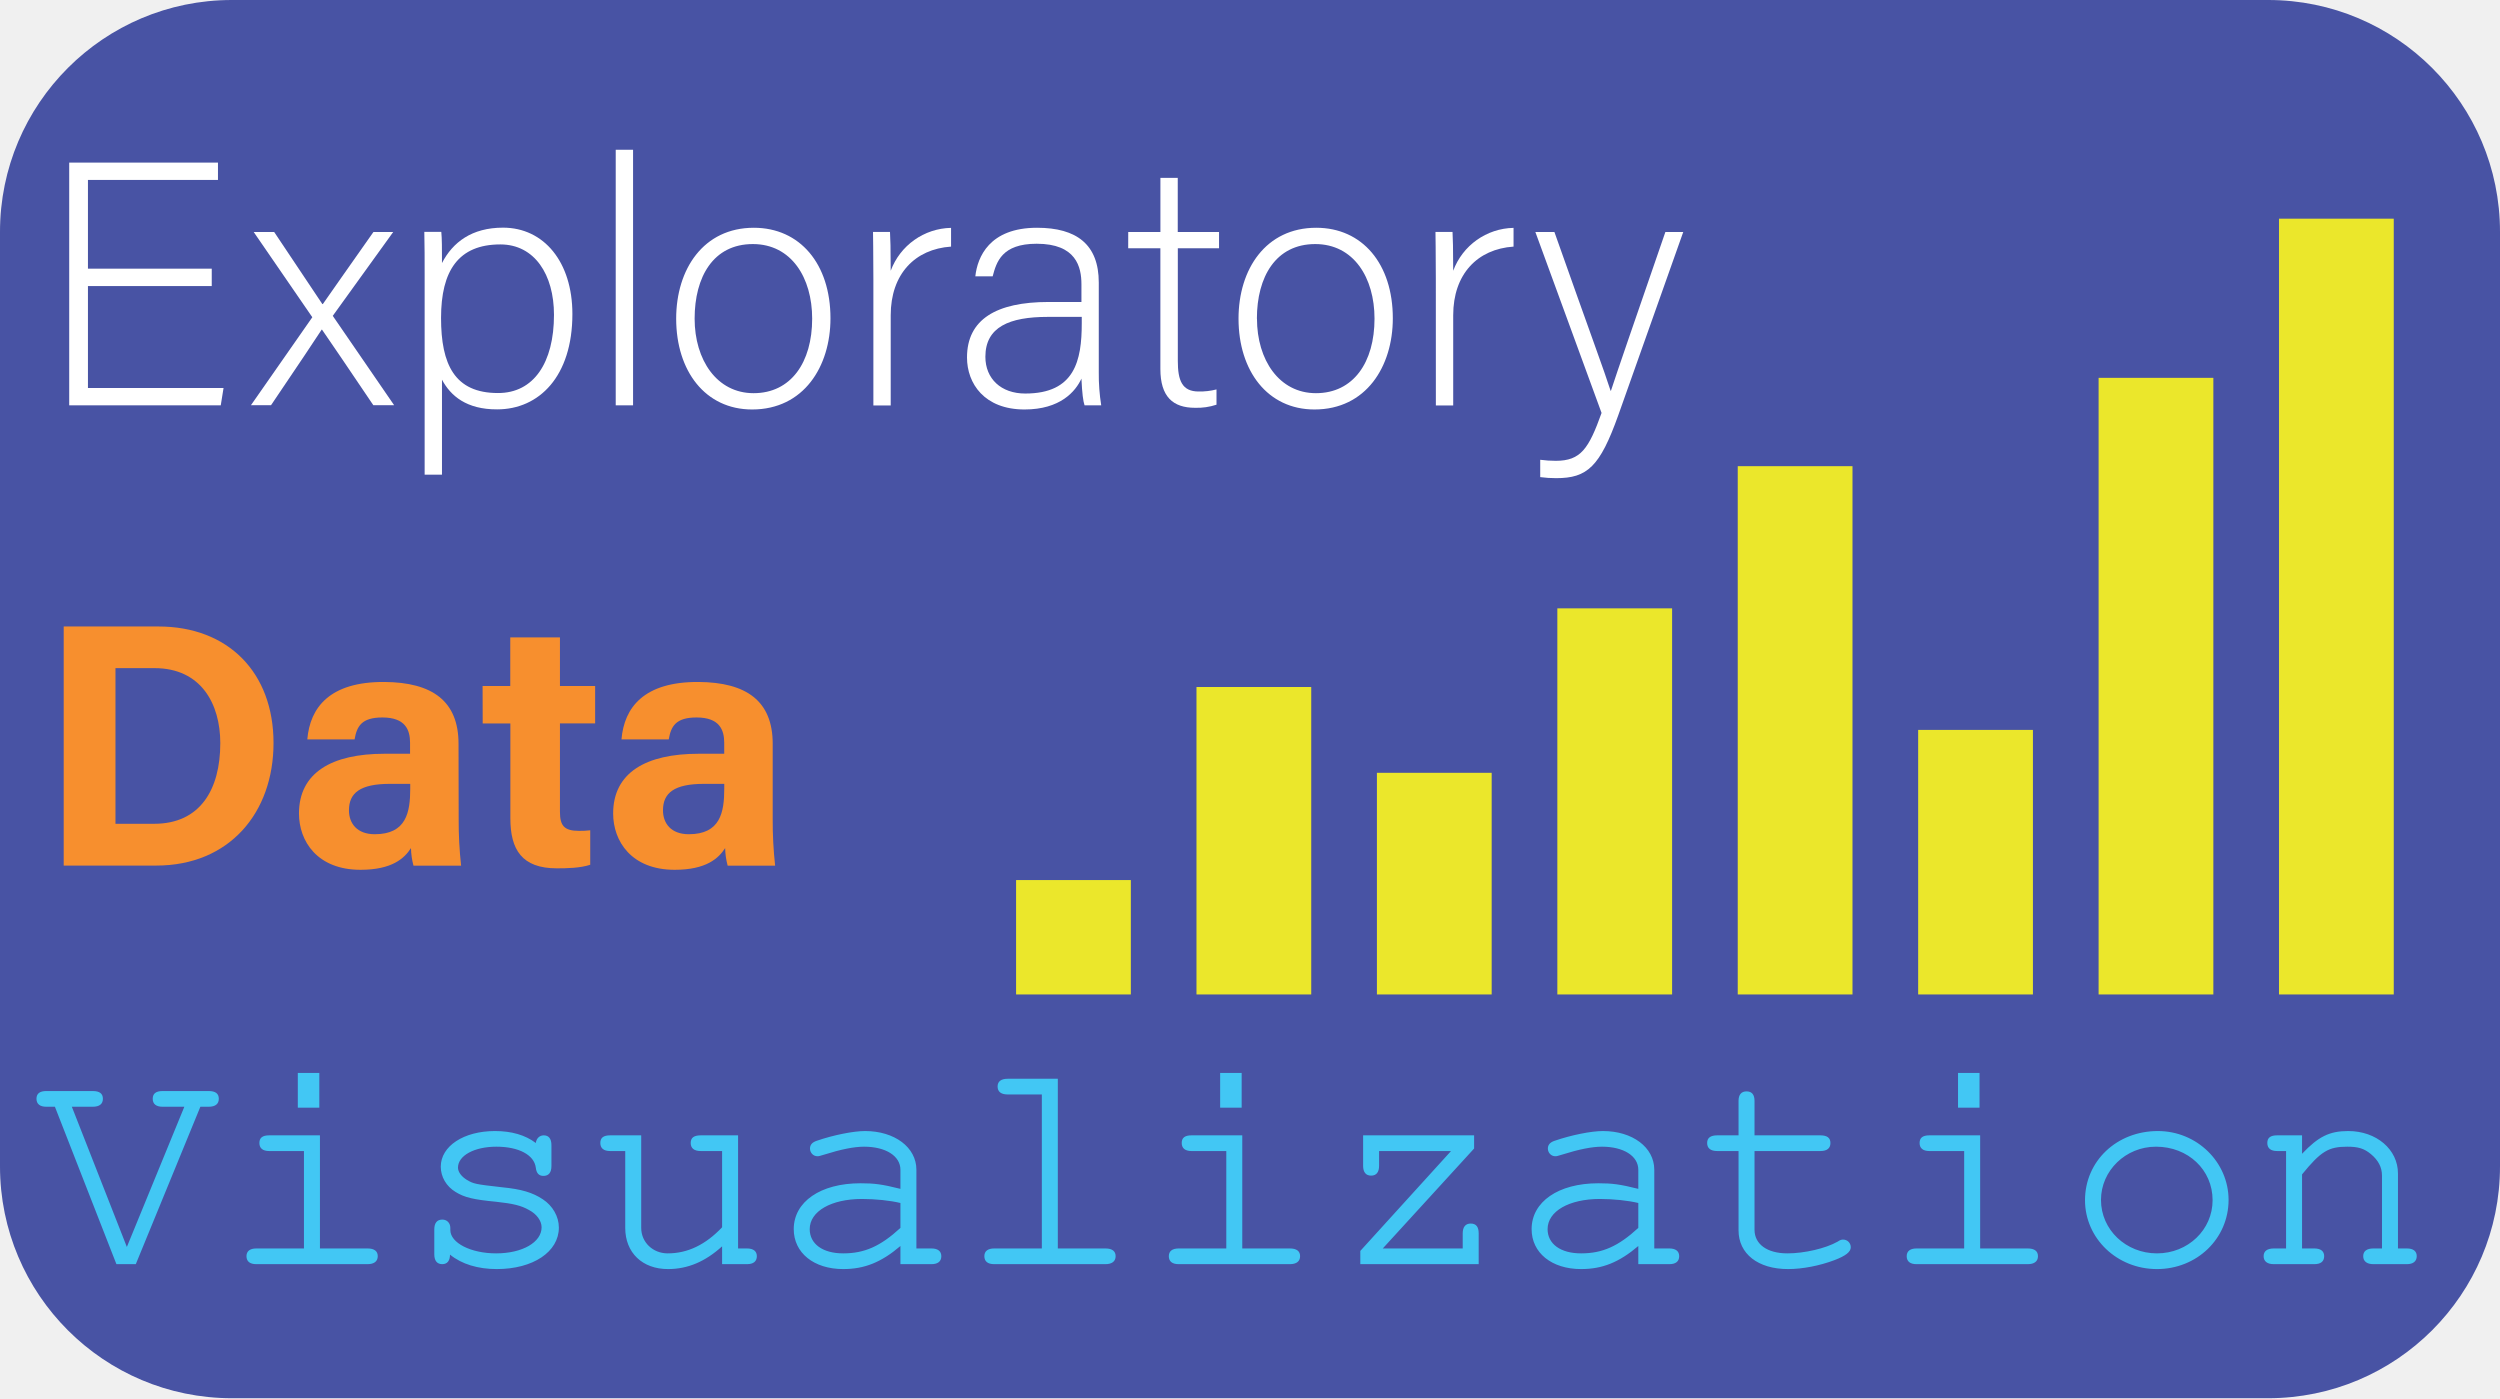
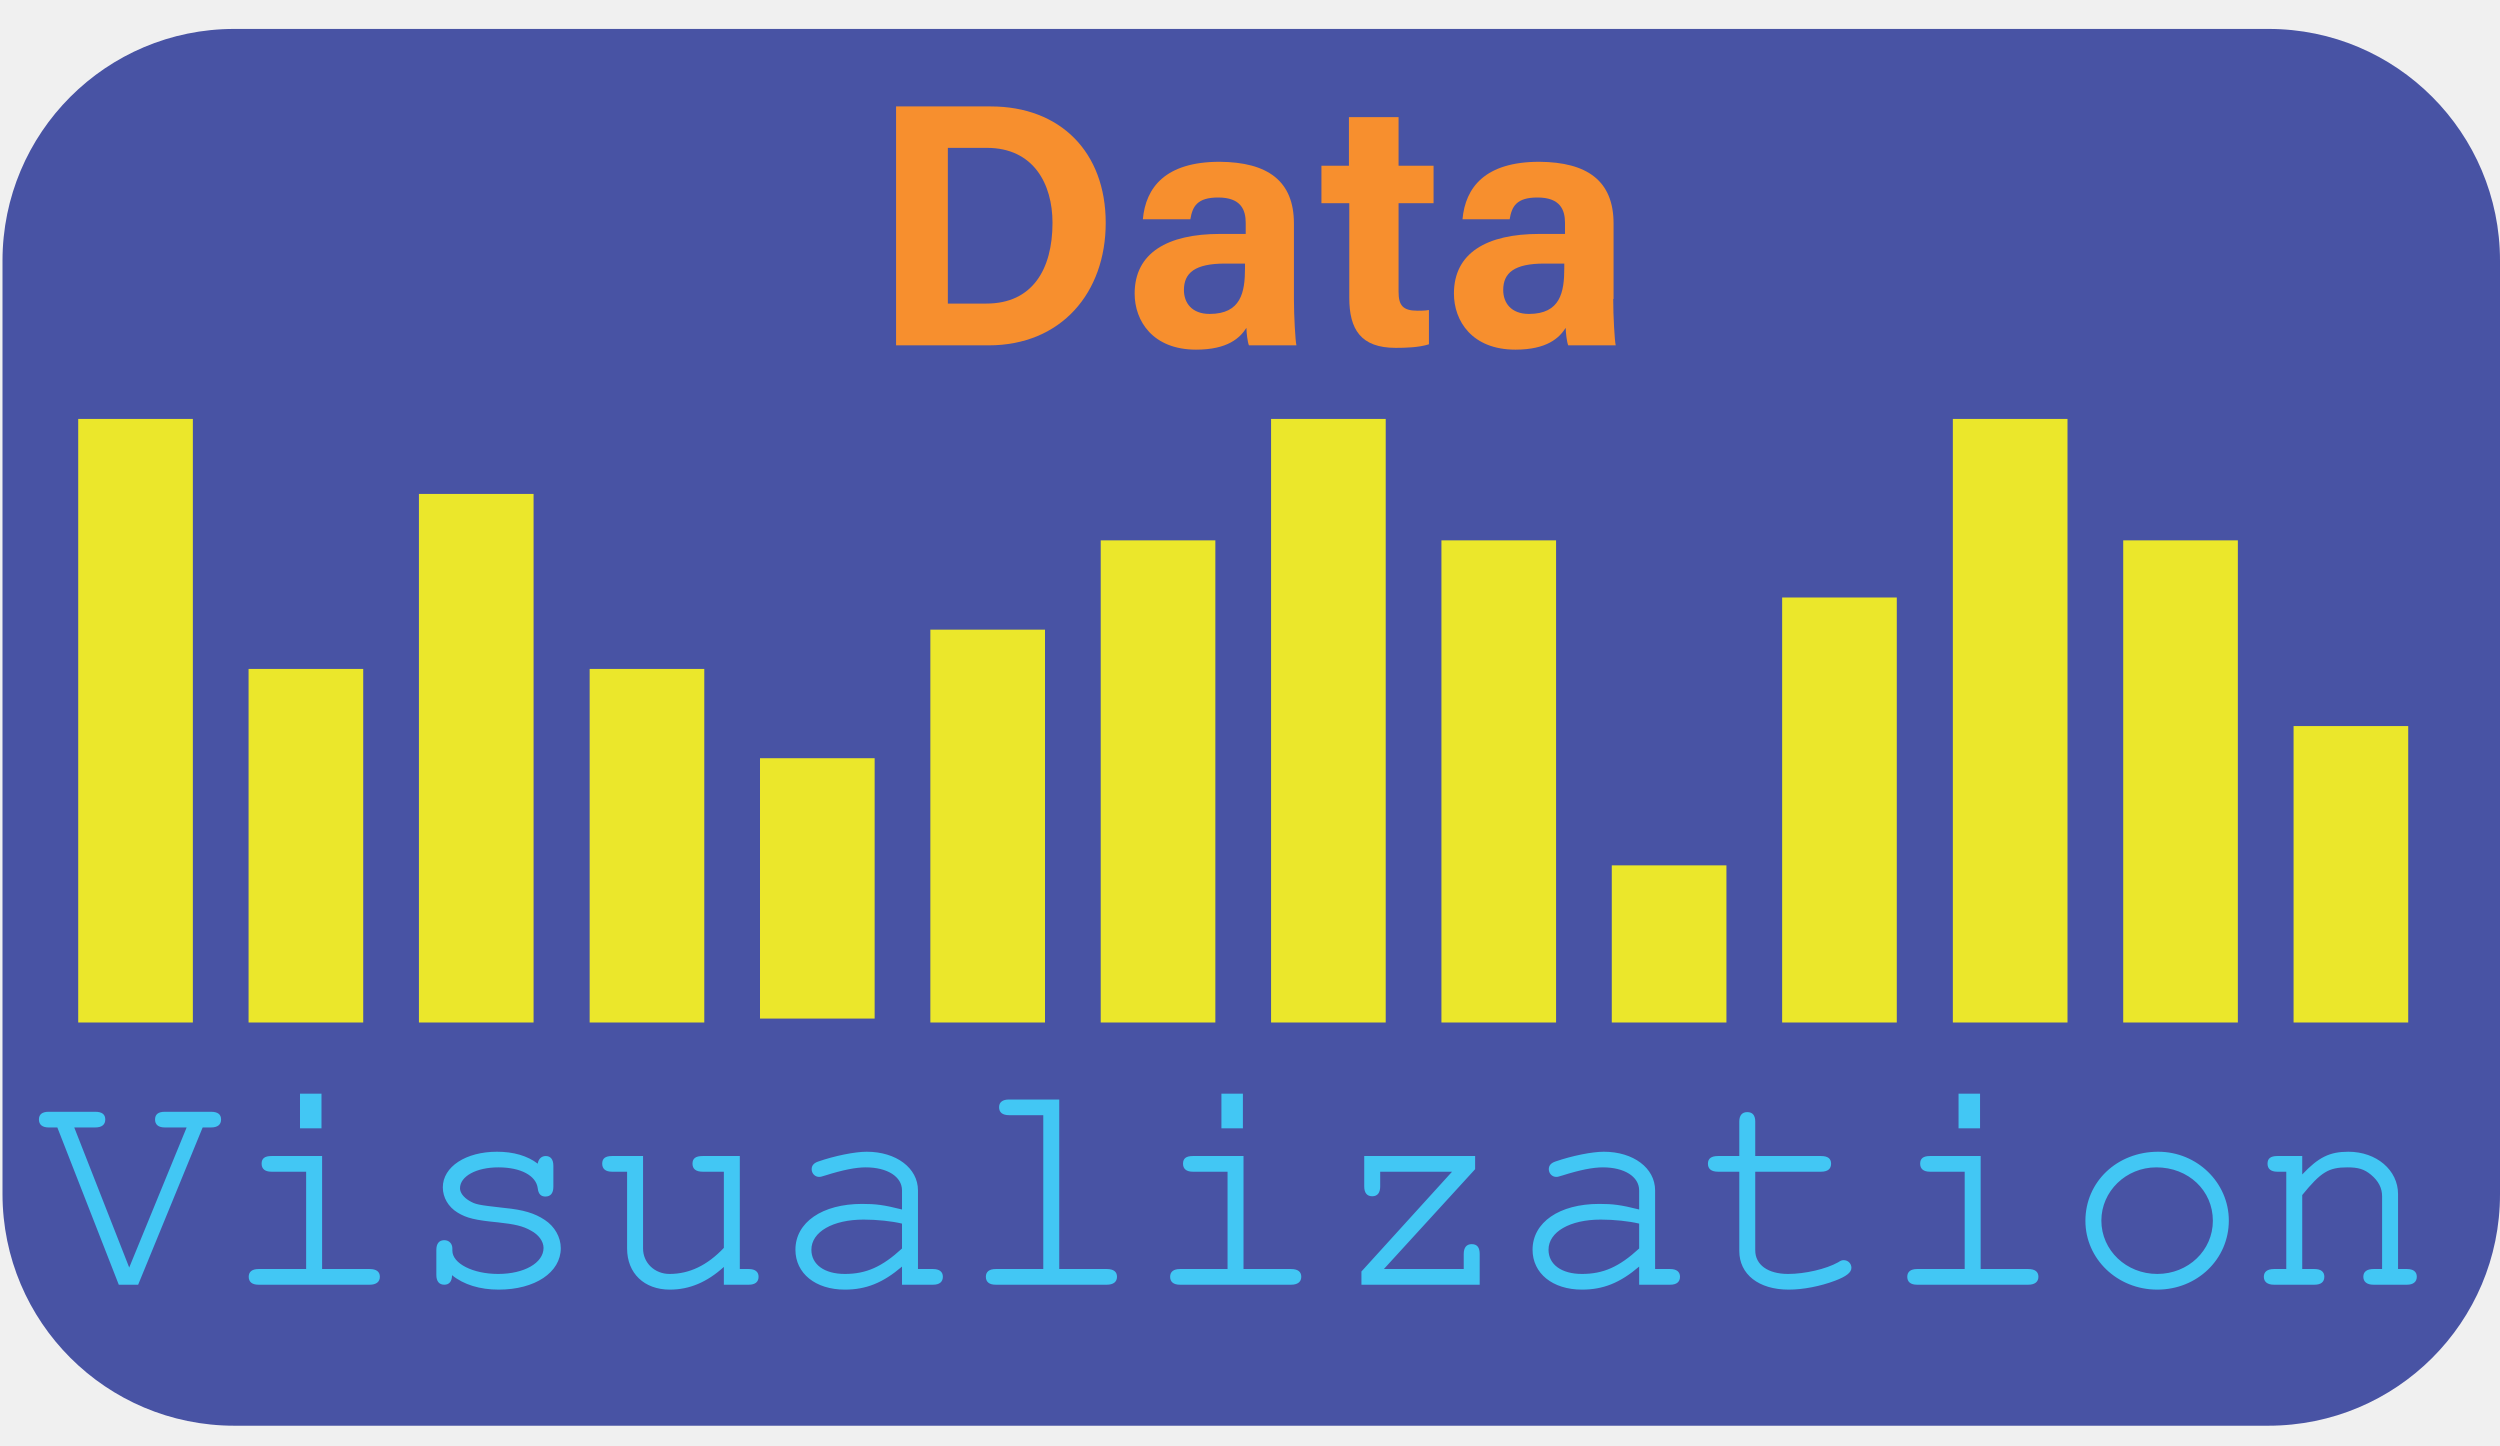
- <svg xmlns="http://www.w3.org/2000/svg" id="Layer_1" data-name="Layer 1" viewBox="0 0 699.3 391.11">
-   <defs>
-     <style>.cls-1{fill:#4853a4;}.cls-2{fill:#fff;}.cls-3{fill:#f78f2e;}.cls-4{font-size:86px;fill:#42c7f4;font-family:Courier;}.cls-5{fill:#ebe72b;}</style>
-   </defs>
-   <rect class="cls-1" width="699.3" height="391.11" rx="64.86" />
-   <path class="cls-2" d="M59.93,88.12H25.3v28.52H63.23l-.78,4.85H20.06V53.59H61.67v4.85H25.3V83.27H59.93Z" transform="translate(-0.7 -8.11)" />
-   <path class="cls-2" d="M77.39,73c8,11.93,11.54,17.27,13.48,20.17H91c2.32-3.29,7.17-10.28,14.16-20.17h5.53L93.78,96.46l17.17,25h-5.82c-7-10.38-12-17.75-14.36-21.15h-.09c-1.85,2.82-6.21,9.41-14.17,21.15H70.89L88.06,96.85,71.66,73Z" transform="translate(-0.7 -8.11)" />
-   <path class="cls-2" d="M124.33,114.31v26.58h-4.85v-56c0-4,0-8.25-.09-11.93h4.75c.19,1.84.19,4.75.19,8.73,3-5.82,8.35-9.9,17.08-9.9,11.44,0,19.4,9.61,19.4,24.16,0,17.46-9.32,26.67-21.05,26.67C131.22,122.65,126.76,118.87,124.33,114.31Zm31.33-18.14c0-11.25-5.43-19.69-15-19.69-11.74,0-16.59,7.37-16.59,20.57,0,13,3.79,21,15.91,21C150,118.09,155.66,109.56,155.66,96.17Z" transform="translate(-0.7 -8.11)" />
-   <path class="cls-2" d="M172.93,121.49V50h4.85v71.49Z" transform="translate(-0.7 -8.11)" />
-   <path class="cls-2" d="M233,97.14c0,13.49-7.47,25.51-21.92,25.51-13.1,0-21.24-10.76-21.24-25.41,0-13.87,7.66-25.42,21.72-25.42C224.44,71.82,233,81.91,233,97.14Zm-38,.1c0,11.54,6.21,20.85,16.49,20.85,10.47,0,16.39-8.63,16.39-20.85,0-11.45-5.82-20.86-16.59-20.86C200.19,76.38,195,85.6,195,97.24Z" transform="translate(-0.7 -8.11)" />
-   <path class="cls-2" d="M245,86.18c0-8.15-.1-11.64-.1-13.19h4.75c.1,1.55.2,4.65.2,10.86a18.38,18.38,0,0,1,16.88-12v5.24c-10.09.68-16.88,7.67-16.88,19.21v25.22H245Z" transform="translate(-0.7 -8.11)" />
-   <path class="cls-2" d="M308.05,112.27a55.55,55.55,0,0,0,.68,9.22h-4.66c-.39-1.17-.68-3.3-.87-7.47-1.65,3.59-5.92,8.63-15.91,8.63-11.25,0-16.1-7.27-16.1-14.55,0-10.67,8.24-15.52,22.79-15.52h9.22V87.64c0-4.85-1.46-11.35-12.52-11.35-9.79,0-11.25,5.14-12.31,9.11h-4.85c.58-5.33,3.88-13.58,17.26-13.58,11.06,0,17.27,4.66,17.27,15.33Zm-4.76-15.52h-9.5c-10.77,0-17.46,2.82-17.46,11.16,0,6.11,4.36,10.28,11.15,10.28,13.87,0,15.81-9.21,15.81-19.69Z" transform="translate(-0.7 -8.11)" />
-   <path class="cls-2" d="M316.29,73h9V57.86h4.85V73h11.55v4.56H330.16v31.52c0,5.44,1.17,8.54,5.82,8.54a18.54,18.54,0,0,0,5-.58v4.27a17.27,17.27,0,0,1-6,.87c-6.2,0-9.7-3.11-9.7-10.87V77.55h-9Z" transform="translate(-0.7 -8.11)" />
-   <path class="cls-2" d="M390.3,97.14c0,13.49-7.47,25.51-21.92,25.51-13.09,0-21.24-10.76-21.24-25.41,0-13.87,7.66-25.42,21.73-25.42C381.77,71.82,390.3,81.91,390.3,97.14Zm-38,.1c0,11.54,6.21,20.85,16.49,20.85,10.48,0,16.39-8.63,16.39-20.85,0-11.45-5.82-20.86-16.58-20.86C357.52,76.38,352.28,85.6,352.28,97.24Z" transform="translate(-0.7 -8.11)" />
-   <path class="cls-2" d="M402.33,86.18c0-8.15-.1-11.64-.1-13.19H407c.09,1.55.19,4.65.19,10.86a18.38,18.38,0,0,1,16.88-12v5.24c-10.09.68-16.88,7.67-16.88,19.21v25.22h-4.85Z" transform="translate(-0.7 -8.11)" />
-   <path class="cls-2" d="M435.5,73c9.8,27.74,14.07,39.19,15.72,44.42h.09c1.94-5.91,5.82-17.16,15.23-44.42h5L453.35,124.3c-5.14,14.36-8.63,17.56-17.36,17.56a32.87,32.87,0,0,1-4.46-.29v-4.85a32.47,32.47,0,0,0,4.36.29c7,0,9.22-3.4,12.8-13.39L430.17,73Z" transform="translate(-0.7 -8.11)" />
-   <path class="cls-3" d="M18.52,183.35H45c19.48,0,32.21,12.83,32.21,32.6,0,19.5-12.35,34.28-32.82,34.28H18.52ZM33,238.54H43.83c12.82,0,18.49-9.53,18.49-22.56C62.32,205.06,57,195,43.91,195H33Z" transform="translate(-0.7 -8.11)" />
-   <path class="cls-3" d="M129,237.25a113.5,113.5,0,0,0,.68,13H116.36a20.33,20.33,0,0,1-.7-4.91c-1.82,2.82-5.24,6.07-14.12,6.07-12.1,0-17.21-8-17.21-15.75,0-11.43,9.18-16.71,23.9-16.71h7.17v-3.07c0-3.57-1.28-7.08-7.73-7.08-5.87,0-7.15,2.49-7.79,6.13H86.66c.75-8.92,6.27-16.14,21.53-16.06,13.45.09,20.77,5.34,20.77,17.29Zm-13.55-9.88h-5.66c-8.38,0-11.48,2.56-11.48,7.4,0,3.63,2.23,6.69,7.22,6.69,8.84,0,9.92-6.14,9.92-12.77Z" transform="translate(-0.7 -8.11)" />
-   <path class="cls-3" d="M135.69,200h7.74v-13.6h13.9V200h9.84v10.45h-9.84v24.78c0,3.81,1.17,5.29,5.31,5.29a24.43,24.43,0,0,0,3.16-.16V250c-2.76.93-6.53,1-9.34,1-9.79,0-13-5.23-13-14V210.47h-7.74Z" transform="translate(-0.7 -8.11)" />
-   <path class="cls-3" d="M216.84,237.25a113.5,113.5,0,0,0,.68,13H204.24a20.33,20.33,0,0,1-.7-4.91c-1.82,2.82-5.24,6.07-14.12,6.07-12.1,0-17.21-8-17.21-15.75,0-11.43,9.18-16.71,23.91-16.71h7.16v-3.07c0-3.57-1.28-7.08-7.73-7.08-5.87,0-7.15,2.49-7.79,6.13H174.54c.75-8.92,6.27-16.14,21.53-16.06,13.45.09,20.77,5.34,20.77,17.29Zm-13.55-9.88h-5.66c-8.38,0-11.48,2.56-11.48,7.4,0,3.63,2.23,6.69,7.22,6.69,8.84,0,9.92-6.14,9.92-12.77Z" transform="translate(-0.7 -8.11)" />
-   <text class="cls-4" transform="translate(9.86 353.61)">Visualization</text>
-   <rect class="cls-5" x="334.68" y="192.17" width="32.1" height="86" />
-   <rect class="cls-5" x="587.02" y="105.69" width="32.1" height="172.48" />
-   <rect class="cls-5" x="637.48" y="61.17" width="32.1" height="217" />
-   <rect class="cls-5" x="385.15" y="216.17" width="32.1" height="62" />
-   <rect class="cls-5" x="435.62" y="170.17" width="32.1" height="108" />
-   <rect class="cls-5" x="486.08" y="130.4" width="32.1" height="147.77" />
-   <rect class="cls-5" x="284.22" y="246.17" width="32.1" height="32" />
-   <rect class="cls-5" x="536.55" y="204.17" width="32.1" height="74" />
+ <svg xmlns="http://www.w3.org/2000/svg" version="1.1" id="Layer_1" x="0px" y="0px" viewBox="0 0 700 404.6" style="enable-background:new 0 0 700 404.6;" xml:space="preserve">
+   <style type="text/css">
+ 	.st0{fill:#4853A4;}
+ 	.st1{fill:#F78F2E;}
+ 	.st2{fill:none;}
+ 	.st3{fill:#42C7F4;}
+ 	.st4{font-family:'Courier';}
+ 	.st5{font-size:86px;}
+ 	.st6{fill:#EBE72B;}
+ </style>
+   <path class="st0" d="M635.1,399.2H65.6c-35.8,0-64.9-29-64.9-64.9V73c0-35.8,29-64.9,64.9-64.9h569.6C671,8.1,700,37.2,700,73v261.4  C700,370.2,671,399.2,635.1,399.2z" />
+   <g>
+     <g>
+       <path class="st1" d="M250.9,29.8h26.5c19.5,0,32.2,12.8,32.2,32.6c0,19.5-12.4,34.3-32.8,34.3h-25.9V29.8z M265.4,85h10.8    c12.8,0,18.5-9.5,18.5-22.6c0-10.9-5.3-21-18.4-21h-10.9V85z" />
+       <path class="st1" d="M362.3,83.7c0,4.8,0.4,11.8,0.7,13h-13.3c-0.4-1-0.7-3.6-0.7-4.9c-1.8,2.8-5.2,6.1-14.1,6.1    c-12.1,0-17.2-8-17.2-15.7c0-11.4,9.2-16.7,23.9-16.7c2.5,0,5.5,0,7.2,0v-3.1c0-3.6-1.3-7.1-7.7-7.1c-5.9,0-7.2,2.5-7.8,6.1H320    c0.8-8.9,6.3-16.1,21.5-16.1c13.4,0.1,20.8,5.3,20.8,17.3V83.7z M348.7,73.8c-1.2,0-3.8,0-5.7,0c-8.4,0-11.5,2.6-11.5,7.4    c0,3.6,2.2,6.7,7.2,6.7c8.8,0,9.9-6.1,9.9-12.8V73.8z" />
+       <path class="st1" d="M370,46.4h7.7V32.8h13.9v13.6h9.8v10.5h-9.8v24.8c0,3.8,1.2,5.3,5.3,5.3c0.8,0,2.1,0,3.2-0.2v9.6    c-2.8,0.9-6.5,1-9.3,1c-9.8,0-13-5.2-13-14V56.9H370V46.4z" />
+       <path class="st1" d="M451.7,83.7c0,4.8,0.4,11.8,0.7,13h-13.3c-0.4-1-0.7-3.6-0.7-4.9c-1.8,2.8-5.2,6.1-14.1,6.1    c-12.1,0-17.2-8-17.2-15.7c0-11.4,9.2-16.7,23.9-16.7c2.5,0,5.5,0,7.2,0v-3.1c0-3.6-1.3-7.1-7.7-7.1c-5.9,0-7.2,2.5-7.8,6.1h-13.2    c0.8-8.9,6.3-16.1,21.5-16.1c13.4,0.1,20.8,5.3,20.8,17.3V83.7z M438.1,73.8c-1.2,0-3.8,0-5.7,0c-8.4,0-11.5,2.6-11.5,7.4    c0,3.6,2.2,6.7,7.2,6.7c8.8,0,9.9-6.1,9.9-12.8V73.8z" />
+     </g>
+   </g>
+   <rect x="10.6" y="304.8" class="st2" width="678.4" height="76.8" />
+   <text transform="matrix(1 0 0 1 10.5552 359.7198)" class="st3 st4 st5">Visualization</text>
+   <rect x="69.6" y="187.3" class="st6" width="32.1" height="99" />
+   <rect x="594.5" y="151.3" class="st6" width="32.1" height="135" />
+   <rect x="642.2" y="203.3" class="st6" width="32.1" height="83" />
+   <rect x="117.3" y="138.3" class="st6" width="32.1" height="148" />
+   <rect x="165.1" y="187.3" class="st6" width="32.1" height="99" />
+   <rect x="260.5" y="176.3" class="st6" width="32.1" height="110" />
+   <rect x="21.9" y="117.3" class="st6" width="32.1" height="169" />
+   <rect x="546.8" y="117.3" class="st6" width="32.1" height="169" />
+   <rect x="451.3" y="242.3" class="st6" width="32.1" height="44" />
+   <rect x="499" y="167.3" class="st6" width="32.1" height="119" />
+   <rect x="403.6" y="151.3" class="st6" width="32.1" height="135" />
+   <rect x="308.2" y="151.3" class="st6" width="32.1" height="135" />
+   <rect x="355.9" y="117.3" class="st6" width="32.1" height="169" />
+   <rect x="212.8" y="212.3" class="st6" width="32.1" height="72.9" />
</svg>
